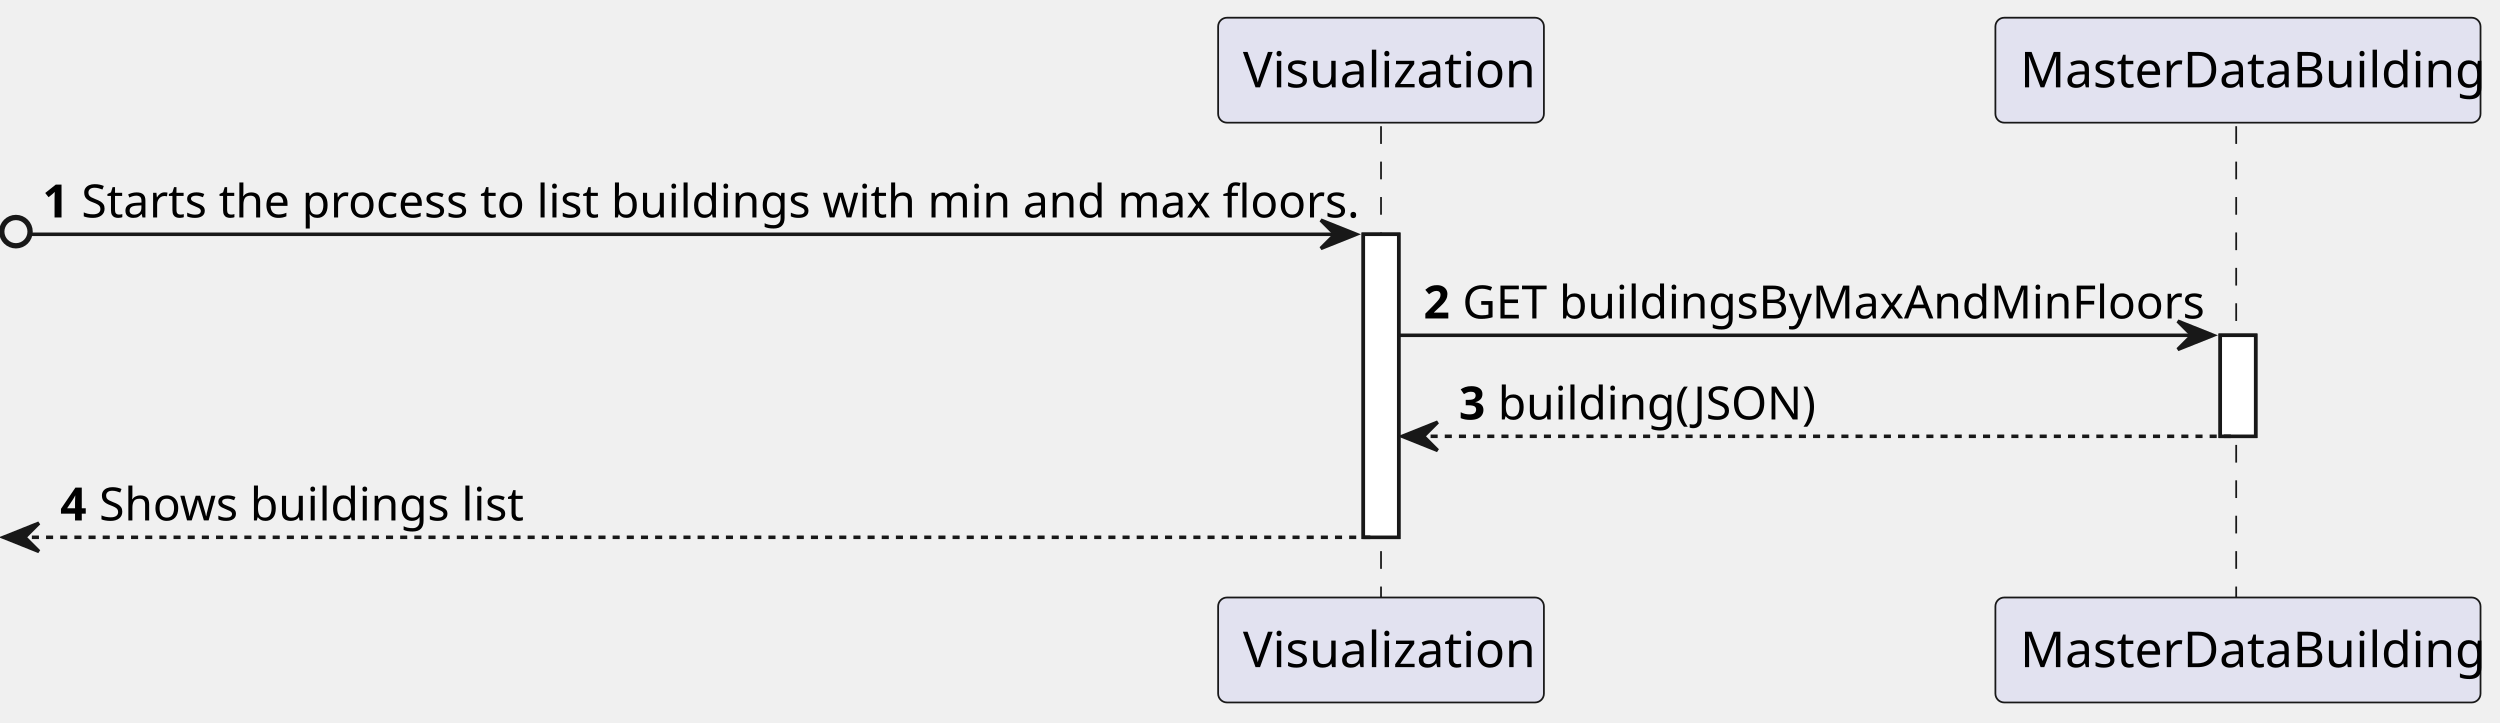
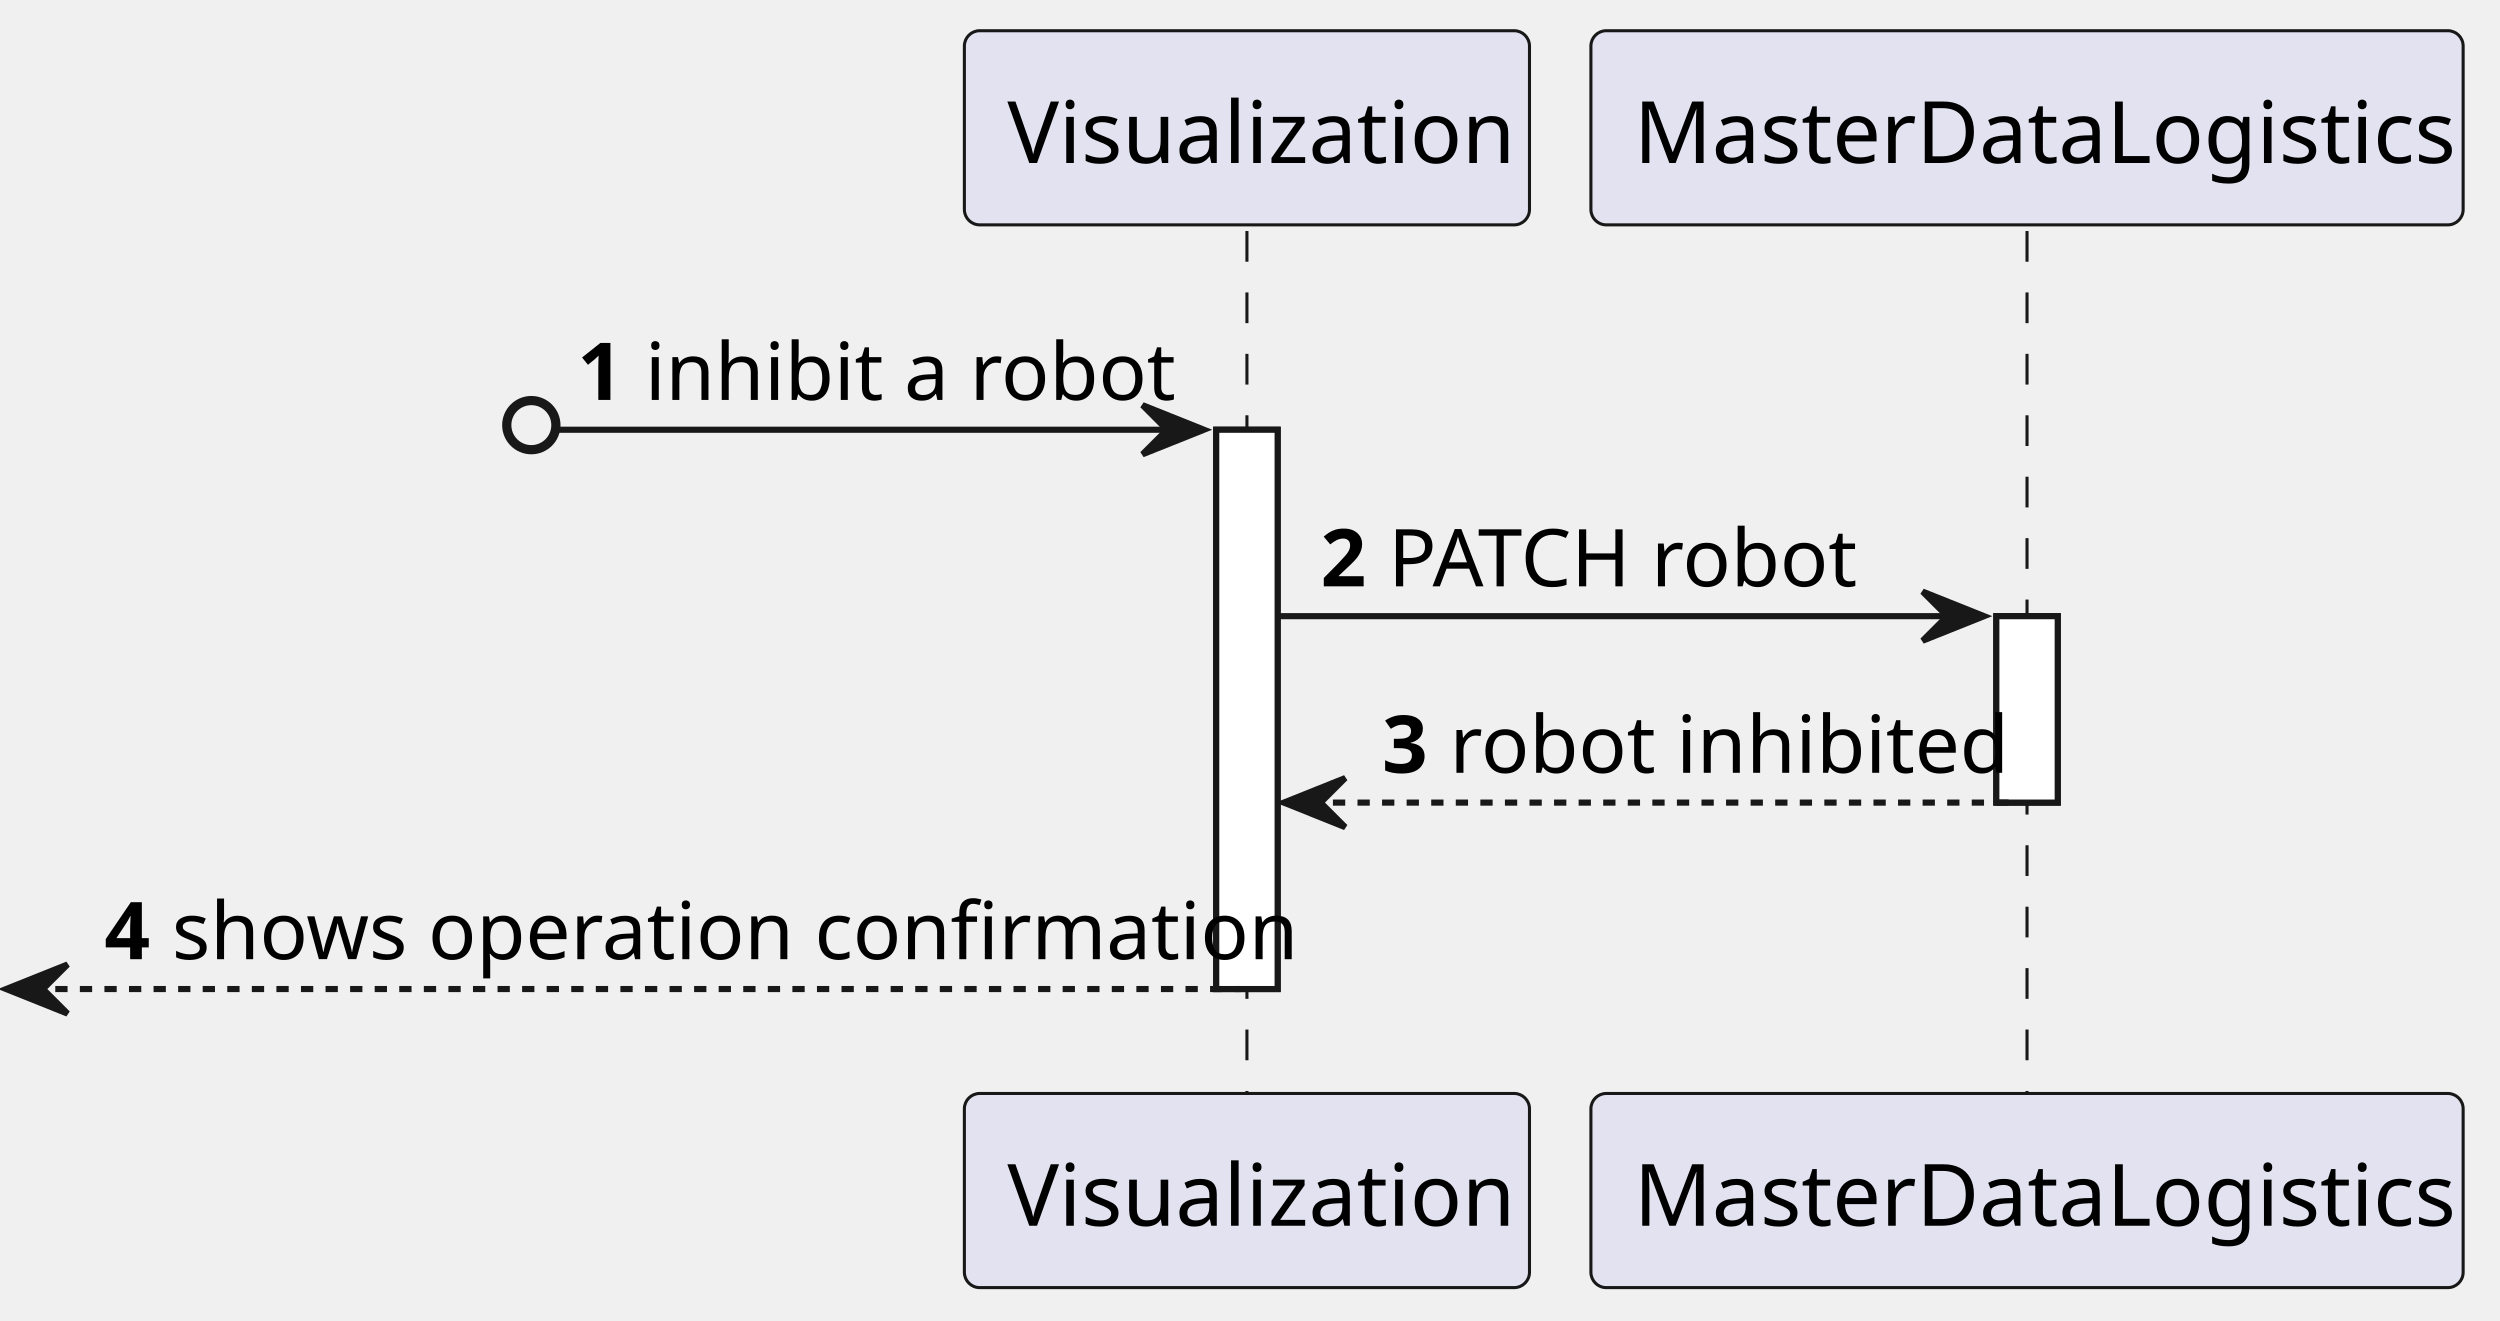
- <svg xmlns="http://www.w3.org/2000/svg" contentStyleType="text/css" height="204px" preserveAspectRatio="none" style="width:706px;height:204px;background:#FFFFFF;" version="1.1" viewBox="0 0 706 204" width="706px" zoomAndPan="magnify">
+ <svg xmlns="http://www.w3.org/2000/svg" contentStyleType="text/css" height="215px" preserveAspectRatio="none" style="width:407px;height:215px;background:#FFFFFF;" version="1.1" viewBox="0 0 407 215" width="407px" zoomAndPan="magnify">
  <defs />
  <g>
-     <rect fill="#FFFFFF" height="85.57" style="stroke:#181818;stroke-width:1.0;" width="10" x="385" y="66.164" />
-     <rect fill="#FFFFFF" height="28.523" style="stroke:#181818;stroke-width:1.0;" width="10" x="627" y="94.688" />
-     <line style="stroke:#181818;stroke-width:0.5;stroke-dasharray:5.0,5.0;" x1="390" x2="390" y1="35.641" y2="169.734" />
-     <line style="stroke:#181818;stroke-width:0.5;stroke-dasharray:5.0,5.0;" x1="631.5" x2="631.5" y1="35.641" y2="169.734" />
-     <rect fill="#E2E2F0" height="29.641" rx="2.5" ry="2.5" style="stroke:#181818;stroke-width:0.5;" width="92" x="344" y="5" />
-     <text fill="#000000" font-family="sans-serif" font-size="14" lengthAdjust="spacing" textLength="78" x="351" y="24.674">Visualization</text>
-     <rect fill="#E2E2F0" height="29.641" rx="2.5" ry="2.5" style="stroke:#181818;stroke-width:0.5;" width="92" x="344" y="168.734" />
-     <text fill="#000000" font-family="sans-serif" font-size="14" lengthAdjust="spacing" textLength="78" x="351" y="188.408">Visualization</text>
-     <rect fill="#E2E2F0" height="29.641" rx="2.5" ry="2.5" style="stroke:#181818;stroke-width:0.5;" width="137" x="563.5" y="5" />
-     <text fill="#000000" font-family="sans-serif" font-size="14" lengthAdjust="spacing" textLength="123" x="570.5" y="24.674">MasterDataBuilding</text>
-     <rect fill="#E2E2F0" height="29.641" rx="2.5" ry="2.5" style="stroke:#181818;stroke-width:0.5;" width="137" x="563.5" y="168.734" />
-     <text fill="#000000" font-family="sans-serif" font-size="14" lengthAdjust="spacing" textLength="123" x="570.5" y="188.408">MasterDataBuilding</text>
-     <rect fill="#FFFFFF" height="85.57" style="stroke:#181818;stroke-width:1.0;" width="10" x="385" y="66.164" />
-     <rect fill="#FFFFFF" height="28.523" style="stroke:#181818;stroke-width:1.0;" width="10" x="627" y="94.688" />
-     <ellipse cx="4.5" cy="65.414" fill="none" rx="4" ry="4" style="stroke:#181818;stroke-width:1.5;" />
-     <polygon fill="#181818" points="373,62.164,383,66.164,373,70.164,377,66.164" style="stroke:#181818;stroke-width:1.0;" />
-     <line style="stroke:#181818;stroke-width:1.0;" x1="9" x2="379" y1="66.164" y2="66.164" />
-     <text fill="#000000" font-family="sans-serif" font-size="13" font-weight="bold" lengthAdjust="spacing" textLength="7" x="12" y="61.409">1</text>
-     <text fill="#000000" font-family="sans-serif" font-size="13" lengthAdjust="spacing" textLength="347" x="23" y="61.409">Starts the process to  list buildings with min and max floors.</text>
-     <polygon fill="#181818" points="615,90.688,625,94.688,615,98.688,619,94.688" style="stroke:#181818;stroke-width:1.0;" />
-     <line style="stroke:#181818;stroke-width:1.0;" x1="395" x2="621" y1="94.688" y2="94.688" />
-     <text fill="#000000" font-family="sans-serif" font-size="13" font-weight="bold" lengthAdjust="spacing" textLength="7" x="402" y="89.933">2</text>
-     <text fill="#000000" font-family="sans-serif" font-size="13" lengthAdjust="spacing" textLength="202" x="413" y="89.933">GET buildingsByMaxAndMinFloors</text>
-     <polygon fill="#181818" points="406,119.211,396,123.211,406,127.211,402,123.211" style="stroke:#181818;stroke-width:1.0;" />
-     <line style="stroke:#181818;stroke-width:1.0;stroke-dasharray:2.0,2.0;" x1="400" x2="631" y1="123.211" y2="123.211" />
-     <text fill="#000000" font-family="sans-serif" font-size="13" font-weight="bold" lengthAdjust="spacing" textLength="7" x="412" y="118.456">3</text>
-     <text fill="#000000" font-family="sans-serif" font-size="13" lengthAdjust="spacing" textLength="86" x="423" y="118.456">building(JSON)</text>
-     <polygon fill="#181818" points="11,147.734,1,151.734,11,155.734,7,151.734" style="stroke:#181818;stroke-width:1.0;" />
-     <line style="stroke:#181818;stroke-width:1.0;stroke-dasharray:2.0,2.0;" x1="5" x2="389" y1="151.734" y2="151.734" />
-     <text fill="#000000" font-family="sans-serif" font-size="13" font-weight="bold" lengthAdjust="spacing" textLength="7" x="17" y="146.98">4</text>
-     <text fill="#000000" font-family="sans-serif" font-size="13" lengthAdjust="spacing" textLength="115" x="28" y="146.98">Shows buildings list</text>
+     <rect fill="#FFFFFF" height="91.055" style="stroke:#181818;stroke-width:1.0;" width="10" x="198" y="69.961" />
+     <rect fill="#FFFFFF" height="30.352" style="stroke:#181818;stroke-width:1.0;" width="10" x="325" y="100.312" />
+     <line style="stroke:#181818;stroke-width:0.5;stroke-dasharray:5.0,5.0;" x1="203" x2="203" y1="37.609" y2="179.016" />
+     <line style="stroke:#181818;stroke-width:0.5;stroke-dasharray:5.0,5.0;" x1="330" x2="330" y1="37.609" y2="179.016" />
+     <rect fill="#E2E2F0" height="31.609" rx="2.5" ry="2.5" style="stroke:#181818;stroke-width:0.5;" width="92" x="157" y="5" />
+     <text fill="#000000" font-family="sans-serif" font-size="14" lengthAdjust="spacing" textLength="78" x="164" y="26.533">Visualization</text>
+     <rect fill="#E2E2F0" height="31.609" rx="2.5" ry="2.5" style="stroke:#181818;stroke-width:0.5;" width="92" x="157" y="178.016" />
+     <text fill="#000000" font-family="sans-serif" font-size="14" lengthAdjust="spacing" textLength="78" x="164" y="199.549">Visualization</text>
+     <rect fill="#E2E2F0" height="31.609" rx="2.5" ry="2.5" style="stroke:#181818;stroke-width:0.5;" width="142" x="259" y="5" />
+     <text fill="#000000" font-family="sans-serif" font-size="14" lengthAdjust="spacing" textLength="128" x="266" y="26.533">MasterDataLogistics</text>
+     <rect fill="#E2E2F0" height="31.609" rx="2.5" ry="2.5" style="stroke:#181818;stroke-width:0.5;" width="142" x="259" y="178.016" />
+     <text fill="#000000" font-family="sans-serif" font-size="14" lengthAdjust="spacing" textLength="128" x="266" y="199.549">MasterDataLogistics</text>
+     <rect fill="#FFFFFF" height="91.055" style="stroke:#181818;stroke-width:1.0;" width="10" x="198" y="69.961" />
+     <rect fill="#FFFFFF" height="30.352" style="stroke:#181818;stroke-width:1.0;" width="10" x="325" y="100.312" />
+     <ellipse cx="86.5" cy="69.211" fill="none" rx="4" ry="4" style="stroke:#181818;stroke-width:1.5;" />
+     <polygon fill="#181818" points="186,65.961,196,69.961,186,73.961,190,69.961" style="stroke:#181818;stroke-width:1.0;" />
+     <line style="stroke:#181818;stroke-width:1.0;" x1="91" x2="192" y1="69.961" y2="69.961" />
+     <text fill="#000000" font-family="sans-serif" font-size="13" font-weight="bold" lengthAdjust="spacing" textLength="7" x="94" y="65.105">1</text>
+     <text fill="#000000" font-family="sans-serif" font-size="13" lengthAdjust="spacing" textLength="78" x="105" y="65.105">inhibit a robot</text>
+     <polygon fill="#181818" points="313,96.312,323,100.312,313,104.312,317,100.312" style="stroke:#181818;stroke-width:1.0;" />
+     <line style="stroke:#181818;stroke-width:1.0;" x1="208" x2="319" y1="100.312" y2="100.312" />
+     <text fill="#000000" font-family="sans-serif" font-size="13" font-weight="bold" lengthAdjust="spacing" textLength="7" x="215" y="95.456">2</text>
+     <text fill="#000000" font-family="sans-serif" font-size="13" lengthAdjust="spacing" textLength="76" x="226" y="95.456">PATCH robot</text>
+     <polygon fill="#181818" points="219,126.664,209,130.664,219,134.664,215,130.664" style="stroke:#181818;stroke-width:1.0;" />
+     <line style="stroke:#181818;stroke-width:1.0;stroke-dasharray:2.0,2.0;" x1="213" x2="329" y1="130.664" y2="130.664" />
+     <text fill="#000000" font-family="sans-serif" font-size="13" font-weight="bold" lengthAdjust="spacing" textLength="7" x="225" y="125.808">3</text>
+     <text fill="#000000" font-family="sans-serif" font-size="13" lengthAdjust="spacing" textLength="81" x="236" y="125.808">robot inhibited</text>
+     <polygon fill="#181818" points="11,157.016,1,161.016,11,165.016,7,161.016" style="stroke:#181818;stroke-width:1.0;" />
+     <line style="stroke:#181818;stroke-width:1.0;stroke-dasharray:2.0,2.0;" x1="5" x2="202" y1="161.016" y2="161.016" />
+     <text fill="#000000" font-family="sans-serif" font-size="13" font-weight="bold" lengthAdjust="spacing" textLength="7" x="17" y="156.159">4</text>
+     <text fill="#000000" font-family="sans-serif" font-size="13" lengthAdjust="spacing" textLength="168" x="28" y="156.159">shows operation confirmation</text>
  </g>
</svg>
